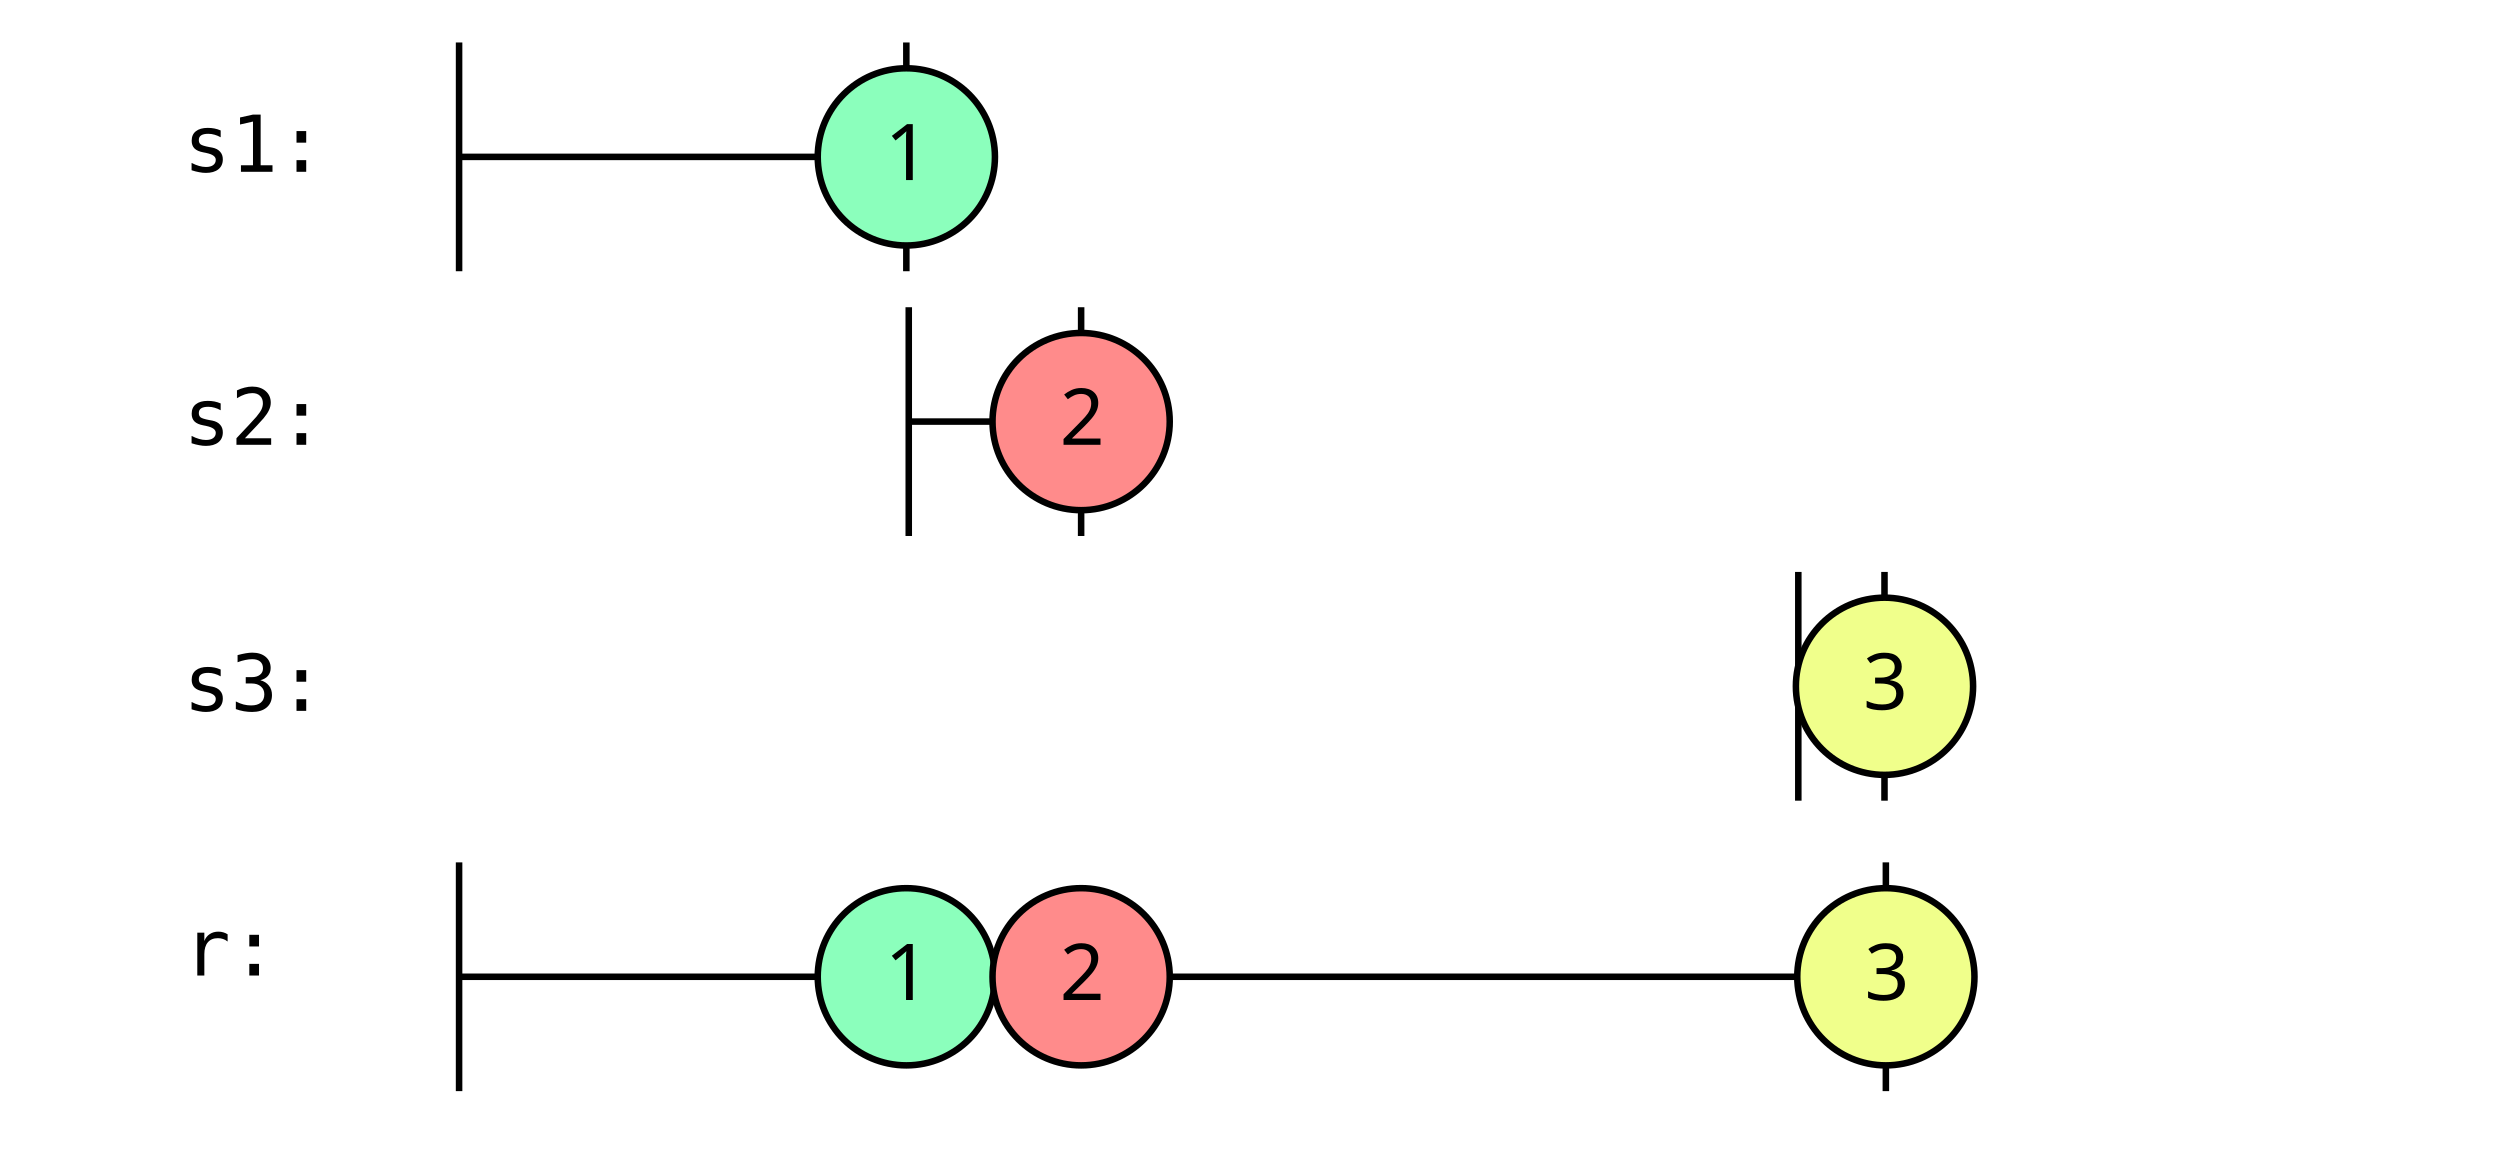
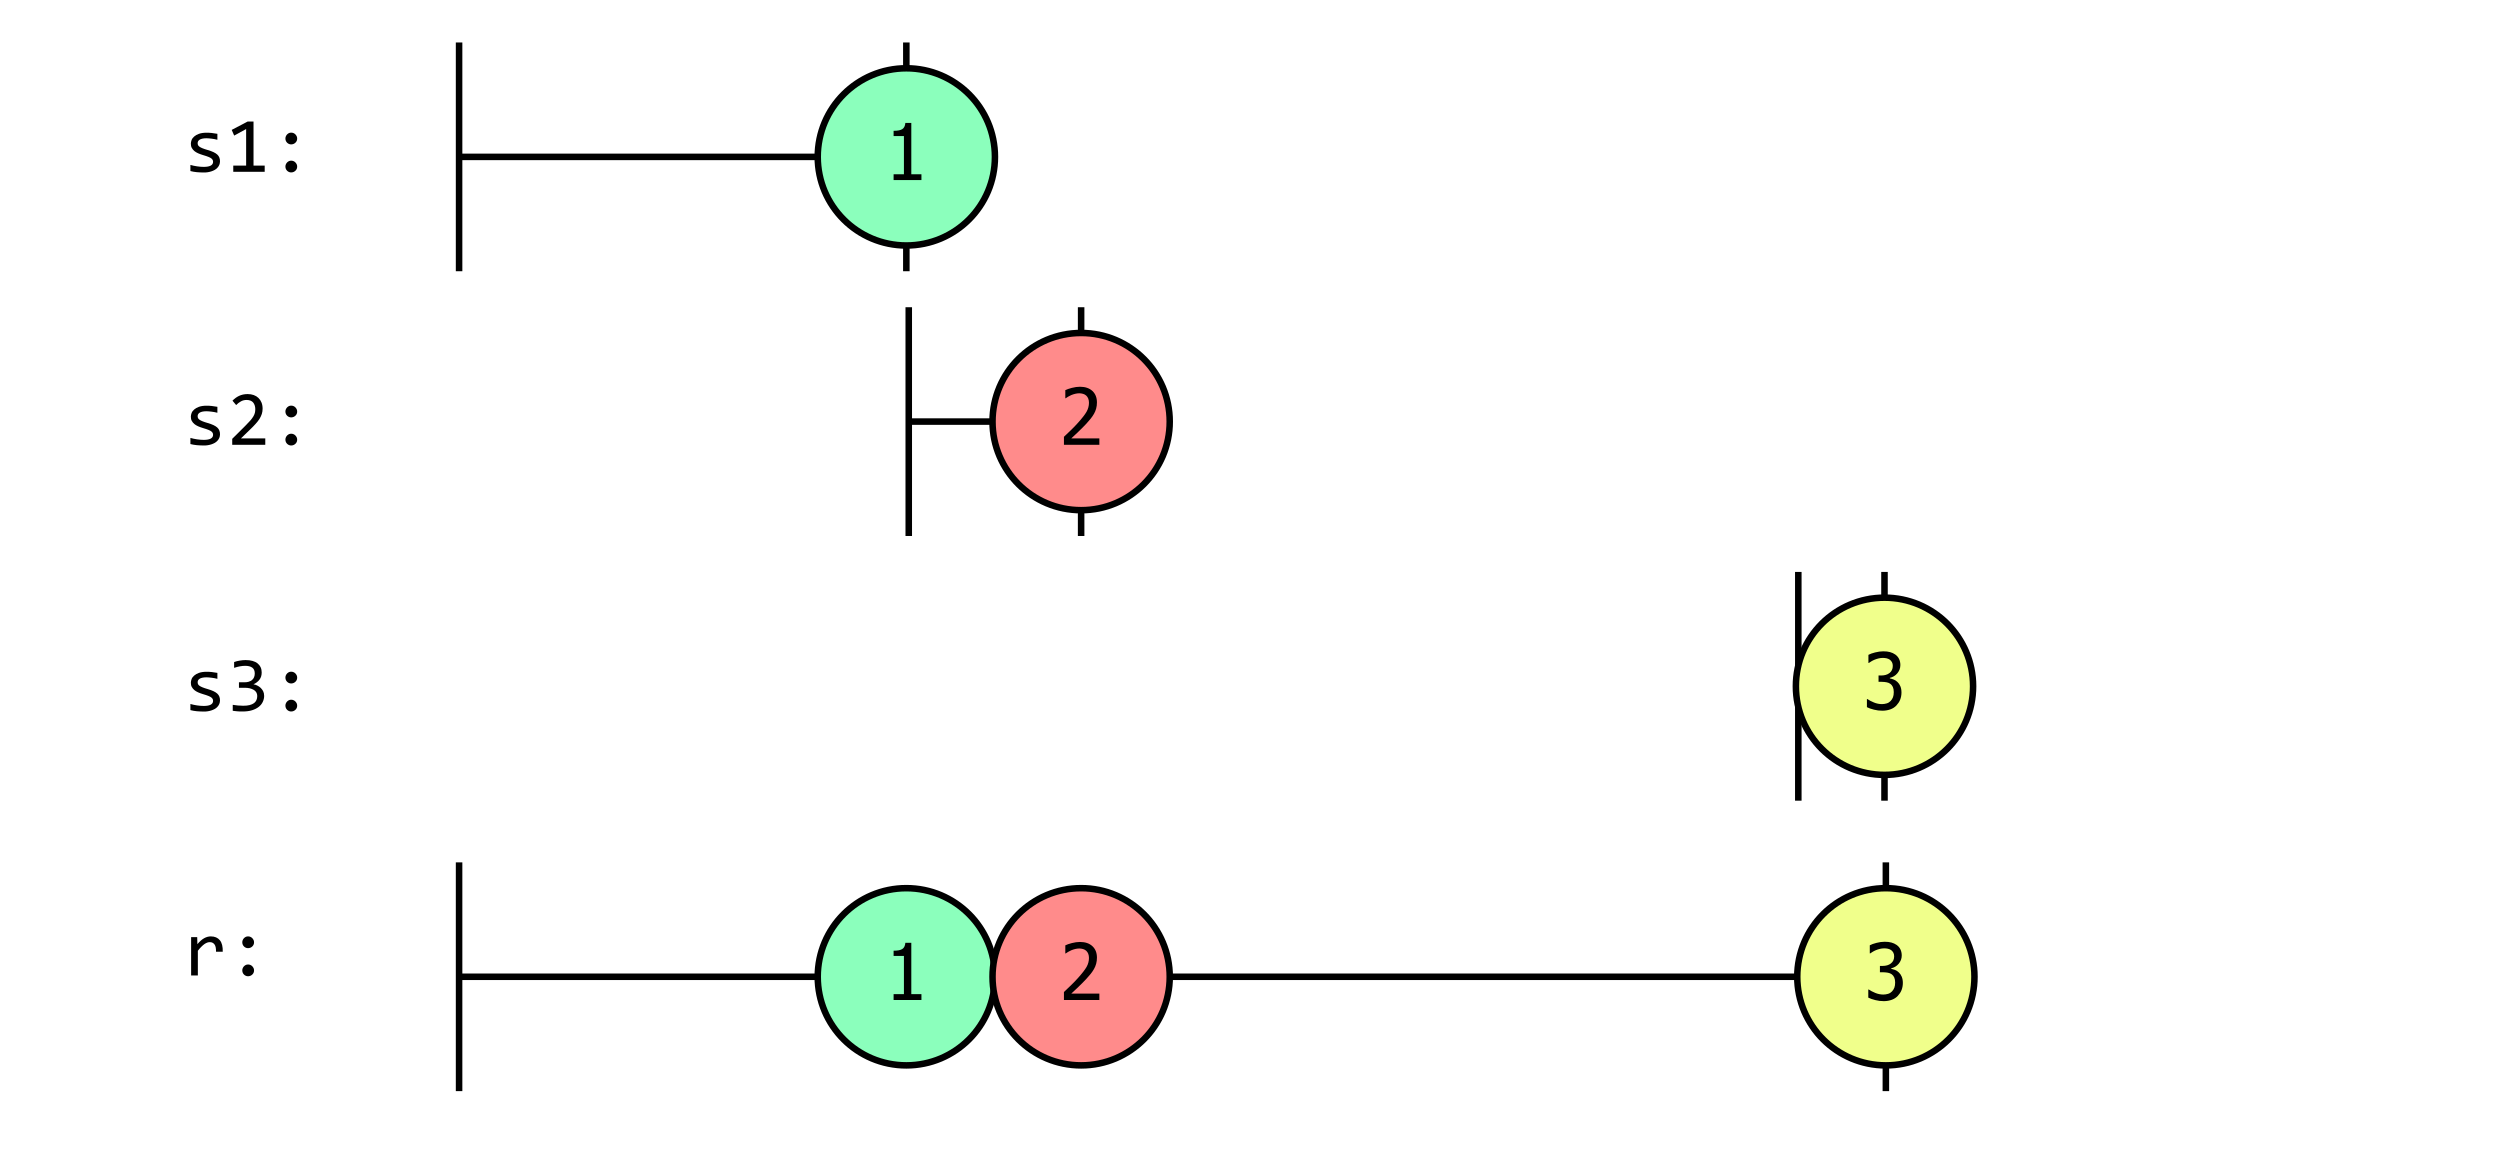
- <svg xmlns="http://www.w3.org/2000/svg" id="a" data-name="Layer 1" width="382.61" height="177.91" viewBox="0 0 382.61 177.91">
+ <svg xmlns="http://www.w3.org/2000/svg" id="Layer_1" data-name="Layer 1" viewBox="0 0 382.61 177.91">
  <defs>
    <style>
-       .f {
+       .cls-1 {
        fill: #f0ff8b;
      }

-       .f, .g, .h, .i {
+       .cls-1, .cls-2, .cls-3, .cls-4 {
        stroke: #000;
        stroke-miterlimit: 10;
      }

-       .j {
-         font-family: Consolas, Consolas;
-       }
- 
-       .j, .k {
-         font-size: 12px;
-       }
- 
-       .g {
+       .cls-2 {
        fill: none;
      }

-       .h {
+       .cls-3 {
        fill: #ff8b8b;
      }

-       .k {
-         font-family: Tahoma, Tahoma;
+       .cls-5 {
+         stroke-width: 0px;
      }

-       .i {
+       .cls-4 {
        fill: #8bffbc;
      }
    </style>
  </defs>
-   <line id="b" data-name="source line" class="g" x1="70.26" y1="149.49" x2="288.41" y2="149.49" />
-   <line id="c" data-name="source line" class="g" x1="70.26" y1="24.01" x2="138.71" y2="24.01" />
-   <line class="g" x1="275.22" y1="87.53" x2="275.22" y2="122.54" />
-   <line id="d" data-name="source line" class="g" x1="275.54" y1="105.03" x2="288.41" y2="105.03" />
-   <text class="j" transform="translate(28.07 26.29)">
-     <tspan x="0" y="0">s1:</tspan>
-   </text>
-   <text class="j" transform="translate(28.07 68.07)">
-     <tspan x="0" y="0">s2:</tspan>
-   </text>
-   <text class="j" transform="translate(28.07 108.79)">
-     <tspan x="0" y="0">s3:</tspan>
-   </text>
-   <line class="g" x1="70.26" y1="6.5" x2="70.26" y2="41.51" />
-   <line class="g" x1="138.71" y1="6.5" x2="138.71" y2="41.51" />
+   <line id="source_line" data-name="source line" class="cls-2" x1="70.26" y1="149.49" x2="288.41" y2="149.49" />
+   <line id="source_line-2" data-name="source line" class="cls-2" x1="70.26" y1="24.01" x2="138.71" y2="24.01" />
+   <line class="cls-2" x1="275.22" y1="87.53" x2="275.22" y2="122.54" />
+   <line id="source_line-3" data-name="source line" class="cls-2" x1="275.54" y1="105.03" x2="288.41" y2="105.03" />
  <g>
-     <circle class="i" cx="138.71" cy="24.01" r="13.56" />
-     <text class="k" transform="translate(135.43 27.56)">
-       <tspan x="0" y="0">1</tspan>
-     </text>
+     <path class="cls-5" d="M33.67,24.68c0,.21-.04.39-.11.56s-.17.31-.29.44-.26.24-.42.33-.33.16-.51.22-.37.1-.56.13-.38.04-.56.04c-.4,0-.76-.02-1.1-.05s-.66-.09-.98-.17v-.94c.34.1.69.17,1.03.22s.68.08,1.01.08c.49,0,.85-.07,1.08-.2s.35-.32.35-.57c0-.11-.02-.2-.06-.28s-.1-.16-.2-.24-.25-.16-.45-.24-.49-.18-.84-.28c-.27-.08-.51-.17-.74-.27s-.42-.22-.58-.35-.29-.3-.39-.48-.14-.4-.14-.65c0-.16.04-.34.11-.54s.21-.38.39-.54.43-.31.74-.42.7-.17,1.17-.17c.23,0,.49.01.77.04s.57.07.88.13v.91c-.32-.08-.62-.14-.91-.17s-.54-.06-.75-.06c-.25,0-.47.02-.64.06s-.31.09-.42.16-.18.15-.23.24-.07.19-.07.3.02.2.06.29.12.17.23.25.27.16.47.24.46.17.78.26c.35.1.64.21.88.32s.43.24.58.37.25.29.32.46.1.37.1.59Z" />
+     <path class="cls-5" d="M40.51,26.29h-4.81v-.95h1.97v-5.59l-1.83,1-.38-.87,2.44-1.28h.9v6.74h1.71v.95Z" />
+     <path class="cls-5" d="M44.57,20.3c.12,0,.24.02.35.07s.21.11.29.2.15.18.2.29.07.22.07.35-.02.24-.07.35-.11.2-.2.28-.18.15-.29.19-.22.07-.35.07-.24-.02-.35-.07-.2-.11-.28-.19-.15-.18-.19-.28-.07-.22-.07-.35.02-.24.07-.35.11-.21.19-.29.18-.15.28-.2.22-.07.35-.07ZM44.57,24.59c.12,0,.24.02.35.07s.21.11.29.2.15.18.2.29.07.22.07.35-.02.24-.07.35-.11.2-.2.28-.18.15-.29.19-.22.07-.35.07-.24-.02-.35-.07-.2-.11-.28-.19-.15-.18-.19-.28-.07-.22-.07-.35.02-.24.07-.35.11-.21.19-.29.18-.15.28-.2.22-.07.35-.07Z" />
  </g>
  <g>
-     <circle class="i" cx="138.71" cy="149.49" r="13.56" />
-     <text class="k" transform="translate(135.43 153.04)">
-       <tspan x="0" y="0">1</tspan>
-     </text>
-   </g>
-   <line class="g" x1="70.26" y1="131.98" x2="70.26" y2="166.99" />
-   <line class="g" x1="288.62" y1="131.98" x2="288.62" y2="166.99" />
-   <line id="e" data-name="source line" class="g" x1="139.08" y1="64.52" x2="165.46" y2="64.52" />
-   <line class="g" x1="165.46" y1="47.02" x2="165.46" y2="82.03" />
-   <line class="g" x1="139.08" y1="47.02" x2="139.08" y2="82.03" />
-   <g>
-     <circle class="h" cx="165.46" cy="64.52" r="13.56" />
-     <text class="k" transform="translate(162.19 68.07)">
-       <tspan x="0" y="0">2</tspan>
-     </text>
+     <path class="cls-5" d="M33.67,66.46c0,.21-.04.39-.11.56s-.17.31-.29.44-.26.24-.42.33-.33.16-.51.22-.37.1-.56.13-.38.04-.56.04c-.4,0-.76-.02-1.1-.05s-.66-.09-.98-.17v-.94c.34.1.69.17,1.03.22s.68.08,1.01.08c.49,0,.85-.07,1.08-.2s.35-.32.35-.57c0-.11-.02-.2-.06-.28s-.1-.16-.2-.24-.25-.16-.45-.24-.49-.18-.84-.28c-.27-.08-.51-.17-.74-.27s-.42-.22-.58-.35-.29-.3-.39-.48-.14-.4-.14-.65c0-.16.04-.34.11-.54s.21-.38.39-.54.43-.31.74-.42.7-.17,1.17-.17c.23,0,.49.01.77.04s.57.07.88.13v.91c-.32-.08-.62-.14-.91-.17s-.54-.06-.75-.06c-.25,0-.47.02-.64.06s-.31.09-.42.16-.18.15-.23.24-.07.19-.07.3.02.2.06.29.12.17.23.25.27.16.47.24.46.17.78.26c.35.1.64.21.88.32s.43.24.58.37.25.29.32.46.1.37.1.59Z" />
+     <path class="cls-5" d="M40.58,68.07h-5.04v-.91l1.98-1.97c.32-.32.59-.6.79-.83s.36-.45.47-.64.19-.38.23-.55.06-.36.06-.56c0-.19-.03-.37-.08-.54s-.13-.32-.23-.45-.24-.23-.41-.3-.37-.11-.6-.11c-.32,0-.62.07-.88.22s-.51.33-.73.56l-.56-.67c.29-.3.62-.55,1-.73s.82-.28,1.32-.28c.34,0,.65.05.93.15s.52.25.72.44.36.43.47.7.17.59.17.94c0,.29-.04.56-.12.81s-.2.5-.35.75-.36.5-.6.77-.52.56-.85.87l-1.39,1.35h3.72v.97Z" />
+     <path class="cls-5" d="M44.57,62.08c.12,0,.24.02.35.07s.21.11.29.2.15.18.2.29.07.22.07.35-.02.24-.07.35-.11.2-.2.28-.18.15-.29.19-.22.07-.35.07-.24-.02-.35-.07-.2-.11-.28-.19-.15-.18-.19-.28-.07-.22-.07-.35.02-.24.07-.35.11-.21.19-.29.18-.15.28-.2.22-.07.35-.07ZM44.57,66.38c.12,0,.24.02.35.07s.21.11.29.2.15.18.2.29.07.22.07.35-.02.24-.07.35-.11.2-.2.28-.18.15-.29.19-.22.07-.35.07-.24-.02-.35-.07-.2-.11-.28-.19-.15-.18-.19-.28-.07-.22-.07-.35.02-.24.07-.35.11-.21.19-.29.18-.15.28-.2.22-.07.35-.07Z" />
  </g>
  <g>
-     <circle class="h" cx="165.46" cy="149.49" r="13.56" />
-     <text class="k" transform="translate(162.19 153.04)">
-       <tspan x="0" y="0">2</tspan>
-     </text>
+     <path class="cls-5" d="M33.67,107.18c0,.21-.04.39-.11.56s-.17.31-.29.44-.26.24-.42.33-.33.16-.51.22-.37.1-.56.13-.38.04-.56.04c-.4,0-.76-.02-1.1-.05s-.66-.09-.98-.17v-.94c.34.1.69.17,1.03.22s.68.08,1.01.08c.49,0,.85-.07,1.08-.2s.35-.32.35-.57c0-.11-.02-.2-.06-.28s-.1-.16-.2-.24-.25-.16-.45-.24-.49-.18-.84-.28c-.27-.08-.51-.17-.74-.27s-.42-.22-.58-.35-.29-.3-.39-.48-.14-.4-.14-.65c0-.16.04-.34.11-.54s.21-.38.39-.54.43-.31.74-.42.7-.17,1.17-.17c.23,0,.49.01.77.04s.57.07.88.13v.91c-.32-.08-.62-.14-.91-.17s-.54-.06-.75-.06c-.25,0-.47.02-.64.06s-.31.09-.42.16-.18.15-.23.24-.07.19-.07.3.02.2.06.29.12.17.23.25.27.16.47.24.46.17.78.26c.35.1.64.21.88.32s.43.24.58.37.25.29.32.46.1.37.1.59Z" />
+     <path class="cls-5" d="M40.43,106.46c0,.34-.07.65-.21.95s-.34.55-.62.77-.62.39-1.03.52-.9.19-1.45.19c-.3,0-.58,0-.82-.03s-.47-.04-.68-.08v-.91c.24.04.5.08.77.1s.54.04.83.04c.38,0,.71-.03.98-.1s.49-.17.67-.3.3-.29.38-.47.12-.39.12-.62c0-.21-.05-.39-.14-.55s-.23-.29-.4-.39-.37-.18-.61-.24-.5-.08-.78-.08h-.87v-.84h.88c.23,0,.44-.03.63-.09s.35-.15.49-.26.24-.25.31-.42.11-.35.11-.57c0-.41-.12-.71-.38-.9s-.62-.28-1.1-.28c-.26,0-.52.03-.8.08s-.57.13-.88.23v-.89c.13-.05.27-.09.42-.13s.3-.07.45-.09.3-.04.45-.06.29-.02.43-.02c.41,0,.76.04,1.07.13s.57.21.77.38.36.36.47.6.16.5.16.79c0,.44-.11.8-.34,1.1s-.53.53-.92.71c.2.03.4.09.59.19s.37.21.52.36.28.32.38.52.14.42.14.66Z" />
+     <path class="cls-5" d="M44.57,102.8c.12,0,.24.02.35.07s.21.11.29.2.15.18.2.29.07.22.07.35-.02.24-.07.35-.11.2-.2.28-.18.15-.29.19-.22.07-.35.07-.24-.02-.35-.07-.2-.11-.28-.19-.15-.18-.19-.28-.07-.22-.07-.35.02-.24.07-.35.11-.21.19-.29.18-.15.28-.2.22-.07.35-.07ZM44.57,107.09c.12,0,.24.02.35.07s.21.11.29.2.15.18.2.29.07.22.07.35-.02.24-.07.35-.11.2-.2.28-.18.15-.29.19-.22.07-.35.07-.24-.02-.35-.07-.2-.11-.28-.19-.15-.18-.19-.28-.07-.22-.07-.35.02-.24.07-.35.11-.21.19-.29.18-.15.28-.2.22-.07.35-.07Z" />
  </g>
-   <line class="g" x1="288.41" y1="87.53" x2="288.41" y2="122.54" />
-   <text class="j" transform="translate(28.07 149.3)">
-     <tspan x="0" y="0">r:</tspan>
-   </text>
+   <line class="cls-2" x1="70.26" y1="6.5" x2="70.26" y2="41.51" />
+   <line class="cls-2" x1="138.71" y1="6.5" x2="138.71" y2="41.51" />
  <g>
-     <circle class="f" cx="288.41" cy="105.03" r="13.56" />
-     <text class="k" transform="translate(285.13 108.58)">
-       <tspan x="0" y="0">3</tspan>
-     </text>
+     <circle class="cls-4" cx="138.71" cy="24.01" r="13.56" />
+     <path class="cls-5" d="M141.01,27.56h-4.25v-.89h1.58v-5.85h-1.58v-.8c.6,0,1.04-.08,1.32-.25s.44-.49.48-.96h.91v7.86h1.55v.89Z" />
  </g>
  <g>
-     <circle class="f" cx="288.62" cy="149.49" r="13.56" />
-     <text class="k" transform="translate(285.35 153.04)">
-       <tspan x="0" y="0">3</tspan>
-     </text>
+     <circle class="cls-4" cx="138.71" cy="149.49" r="13.56" />
+     <path class="cls-5" d="M141.01,153.04h-4.25v-.89h1.58v-5.85h-1.58v-.8c.6,0,1.04-.08,1.32-.25s.44-.49.48-.96h.91v7.86h1.55v.89Z" />
+   </g>
+   <line class="cls-2" x1="70.26" y1="131.98" x2="70.26" y2="166.99" />
+   <line class="cls-2" x1="288.62" y1="131.98" x2="288.62" y2="166.99" />
+   <line id="source_line-4" data-name="source line" class="cls-2" x1="139.08" y1="64.52" x2="165.46" y2="64.52" />
+   <line class="cls-2" x1="165.46" y1="47.02" x2="165.46" y2="82.03" />
+   <line class="cls-2" x1="139.08" y1="47.02" x2="139.08" y2="82.03" />
+   <g>
+     <circle class="cls-3" cx="165.46" cy="64.52" r="13.56" />
+     <path class="cls-5" d="M168.21,68.07h-5.38v-1.22c.39-.37.75-.72,1.1-1.05s.68-.69,1.01-1.05c.66-.73,1.12-1.32,1.36-1.75s.36-.89.36-1.36c0-.24-.04-.46-.11-.64s-.18-.34-.31-.46c-.14-.12-.29-.21-.47-.26s-.38-.09-.59-.09-.42.03-.63.08-.42.12-.61.2c-.16.07-.32.15-.47.24s-.28.17-.37.24h-.06v-1.24c.24-.12.58-.24,1.01-.35s.84-.17,1.23-.17c.81,0,1.45.22,1.91.65s.69,1.02.69,1.75c0,.34-.04.65-.12.94s-.19.56-.33.8c-.14.25-.32.51-.52.76s-.42.5-.64.74c-.37.4-.78.81-1.23,1.24s-.81.77-1.08,1.02h4.29v1Z" />
+   </g>
+   <g>
+     <circle class="cls-3" cx="165.46" cy="149.49" r="13.56" />
+     <path class="cls-5" d="M168.21,153.04h-5.38v-1.22c.39-.37.75-.72,1.1-1.05s.68-.69,1.01-1.05c.66-.73,1.12-1.32,1.36-1.75s.36-.89.36-1.36c0-.24-.04-.46-.11-.64s-.18-.34-.31-.46c-.14-.12-.29-.21-.47-.26s-.38-.09-.59-.09-.42.03-.63.08-.42.12-.61.2c-.16.07-.32.15-.47.24s-.28.17-.37.24h-.06v-1.24c.24-.12.58-.24,1.01-.35s.84-.17,1.23-.17c.81,0,1.45.22,1.91.65s.69,1.02.69,1.75c0,.34-.04.65-.12.94s-.19.56-.33.8c-.14.25-.32.51-.52.76s-.42.5-.64.74c-.37.4-.78.81-1.23,1.24s-.81.77-1.08,1.02h4.29v1Z" />
+   </g>
+   <line class="cls-2" x1="288.41" y1="87.53" x2="288.41" y2="122.54" />
+   <g>
+     <path class="cls-5" d="M29.25,143.42h.93l.03,1.08c.35-.42.69-.72,1.03-.91s.68-.28,1.02-.28c.61,0,1.07.2,1.39.59s.46.98.44,1.76h-1.03c.01-.52-.06-.89-.23-1.12s-.4-.35-.71-.35c-.14,0-.27.02-.41.07s-.28.13-.43.23-.3.25-.47.41-.34.37-.53.61v3.78h-1.03v-5.88Z" />
+     <path class="cls-5" d="M37.97,143.31c.12,0,.24.02.35.07s.21.11.29.2.15.18.2.29.07.22.07.35-.02.24-.07.35-.11.2-.2.28-.18.15-.29.19-.22.07-.35.07-.24-.02-.35-.07-.2-.11-.28-.19-.15-.18-.19-.28-.07-.22-.07-.35.02-.24.07-.35.11-.21.19-.29.18-.15.28-.2.22-.07.35-.07ZM37.97,147.61c.12,0,.24.02.35.07s.21.11.29.2.15.18.2.29.07.22.07.35-.02.24-.07.35-.11.2-.2.28-.18.15-.29.19-.22.07-.35.07-.24-.02-.35-.07-.2-.11-.28-.19-.15-.18-.19-.28-.07-.22-.07-.35.02-.24.07-.35.11-.21.19-.29.18-.15.28-.2.22-.07.35-.07Z" />
+   </g>
+   <g>
+     <circle class="cls-1" cx="288.41" cy="105.03" r="13.56" />
+     <path class="cls-5" d="M288.13,100.69c-.21,0-.42.03-.63.08s-.42.12-.62.2c-.19.08-.35.16-.49.25s-.26.17-.37.24h-.07v-1.24c.25-.14.6-.26,1.03-.37s.85-.17,1.25-.17.74.04,1.03.12.56.2.8.37c.26.19.45.41.58.68s.2.58.2.93c0,.48-.16.9-.47,1.27s-.7.59-1.14.69v.08c.18.04.38.1.59.18s.4.21.58.38.33.38.44.65.17.58.17.96-.07.76-.2,1.09-.33.62-.57.88c-.25.27-.56.47-.92.6s-.77.21-1.22.21-.87-.05-1.3-.16-.79-.23-1.08-.38v-1.24h.08c.25.18.58.35.99.52s.83.25,1.24.25c.24,0,.48-.04.72-.11s.44-.2.6-.37c.16-.17.28-.36.36-.57s.12-.47.12-.79-.05-.58-.14-.78-.22-.36-.38-.48-.36-.2-.58-.24-.47-.07-.73-.07h-.5v-.97h.39c.53,0,.96-.12,1.29-.38s.5-.61.5-1.09c0-.22-.04-.41-.13-.57s-.2-.28-.33-.38c-.15-.1-.31-.17-.49-.21s-.37-.06-.57-.06Z" />
+   </g>
+   <g>
+     <circle class="cls-1" cx="288.62" cy="149.49" r="13.56" />
+     <path class="cls-5" d="M288.34,145.14c-.21,0-.42.03-.63.08s-.42.12-.62.2c-.19.08-.35.16-.49.25s-.26.17-.37.24h-.07v-1.24c.25-.14.6-.26,1.03-.37s.85-.17,1.25-.17.74.04,1.03.12.56.2.8.37c.26.19.45.41.58.68s.2.58.2.93c0,.48-.16.9-.47,1.27s-.7.59-1.14.69v.08c.18.04.38.1.59.18s.4.21.58.38.33.38.44.65.17.58.17.96-.07.76-.2,1.09-.33.62-.57.88c-.25.27-.56.47-.92.6s-.77.21-1.22.21-.87-.05-1.3-.16-.79-.23-1.08-.38v-1.24h.08c.25.18.58.35.99.52s.83.25,1.24.25c.24,0,.48-.04.72-.11s.44-.2.6-.37c.16-.17.28-.36.36-.57s.12-.47.12-.79-.05-.58-.14-.78-.22-.36-.38-.48-.36-.2-.58-.24-.47-.07-.73-.07h-.5v-.97h.39c.53,0,.96-.12,1.29-.38s.5-.61.5-1.09c0-.22-.04-.41-.13-.57s-.2-.28-.33-.38c-.15-.1-.31-.17-.49-.21s-.37-.06-.57-.06Z" />
  </g>
</svg>
